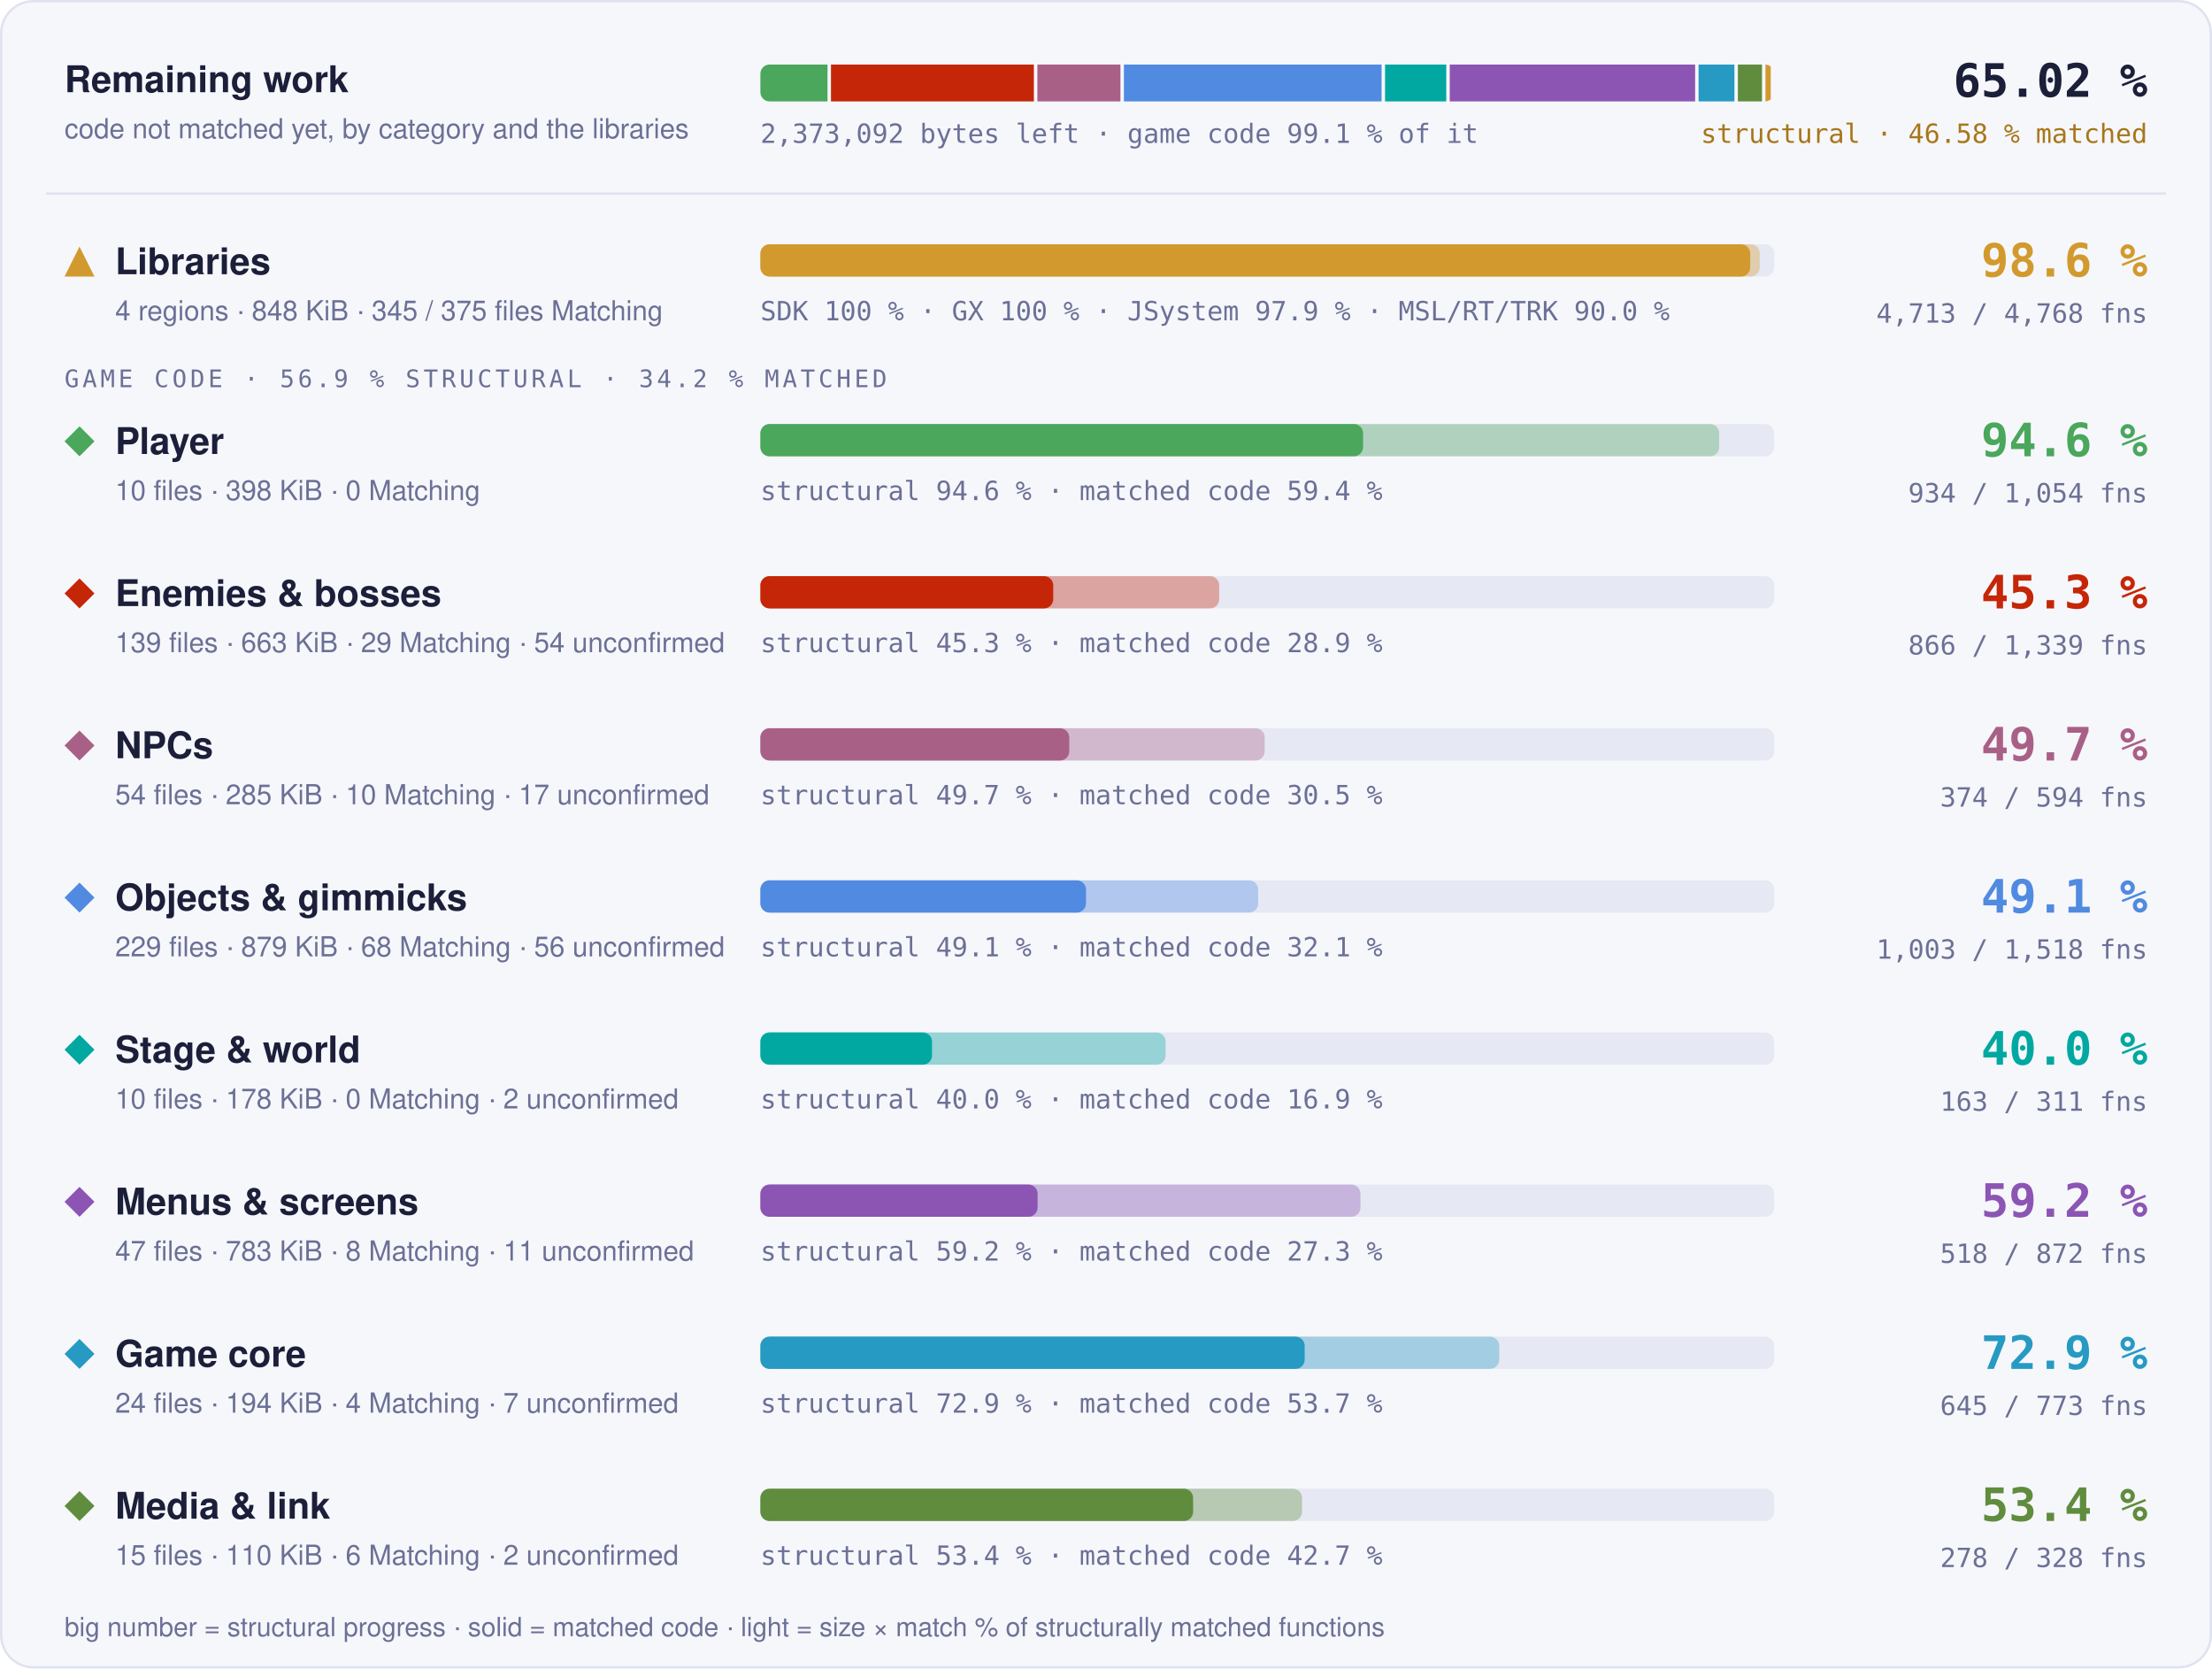
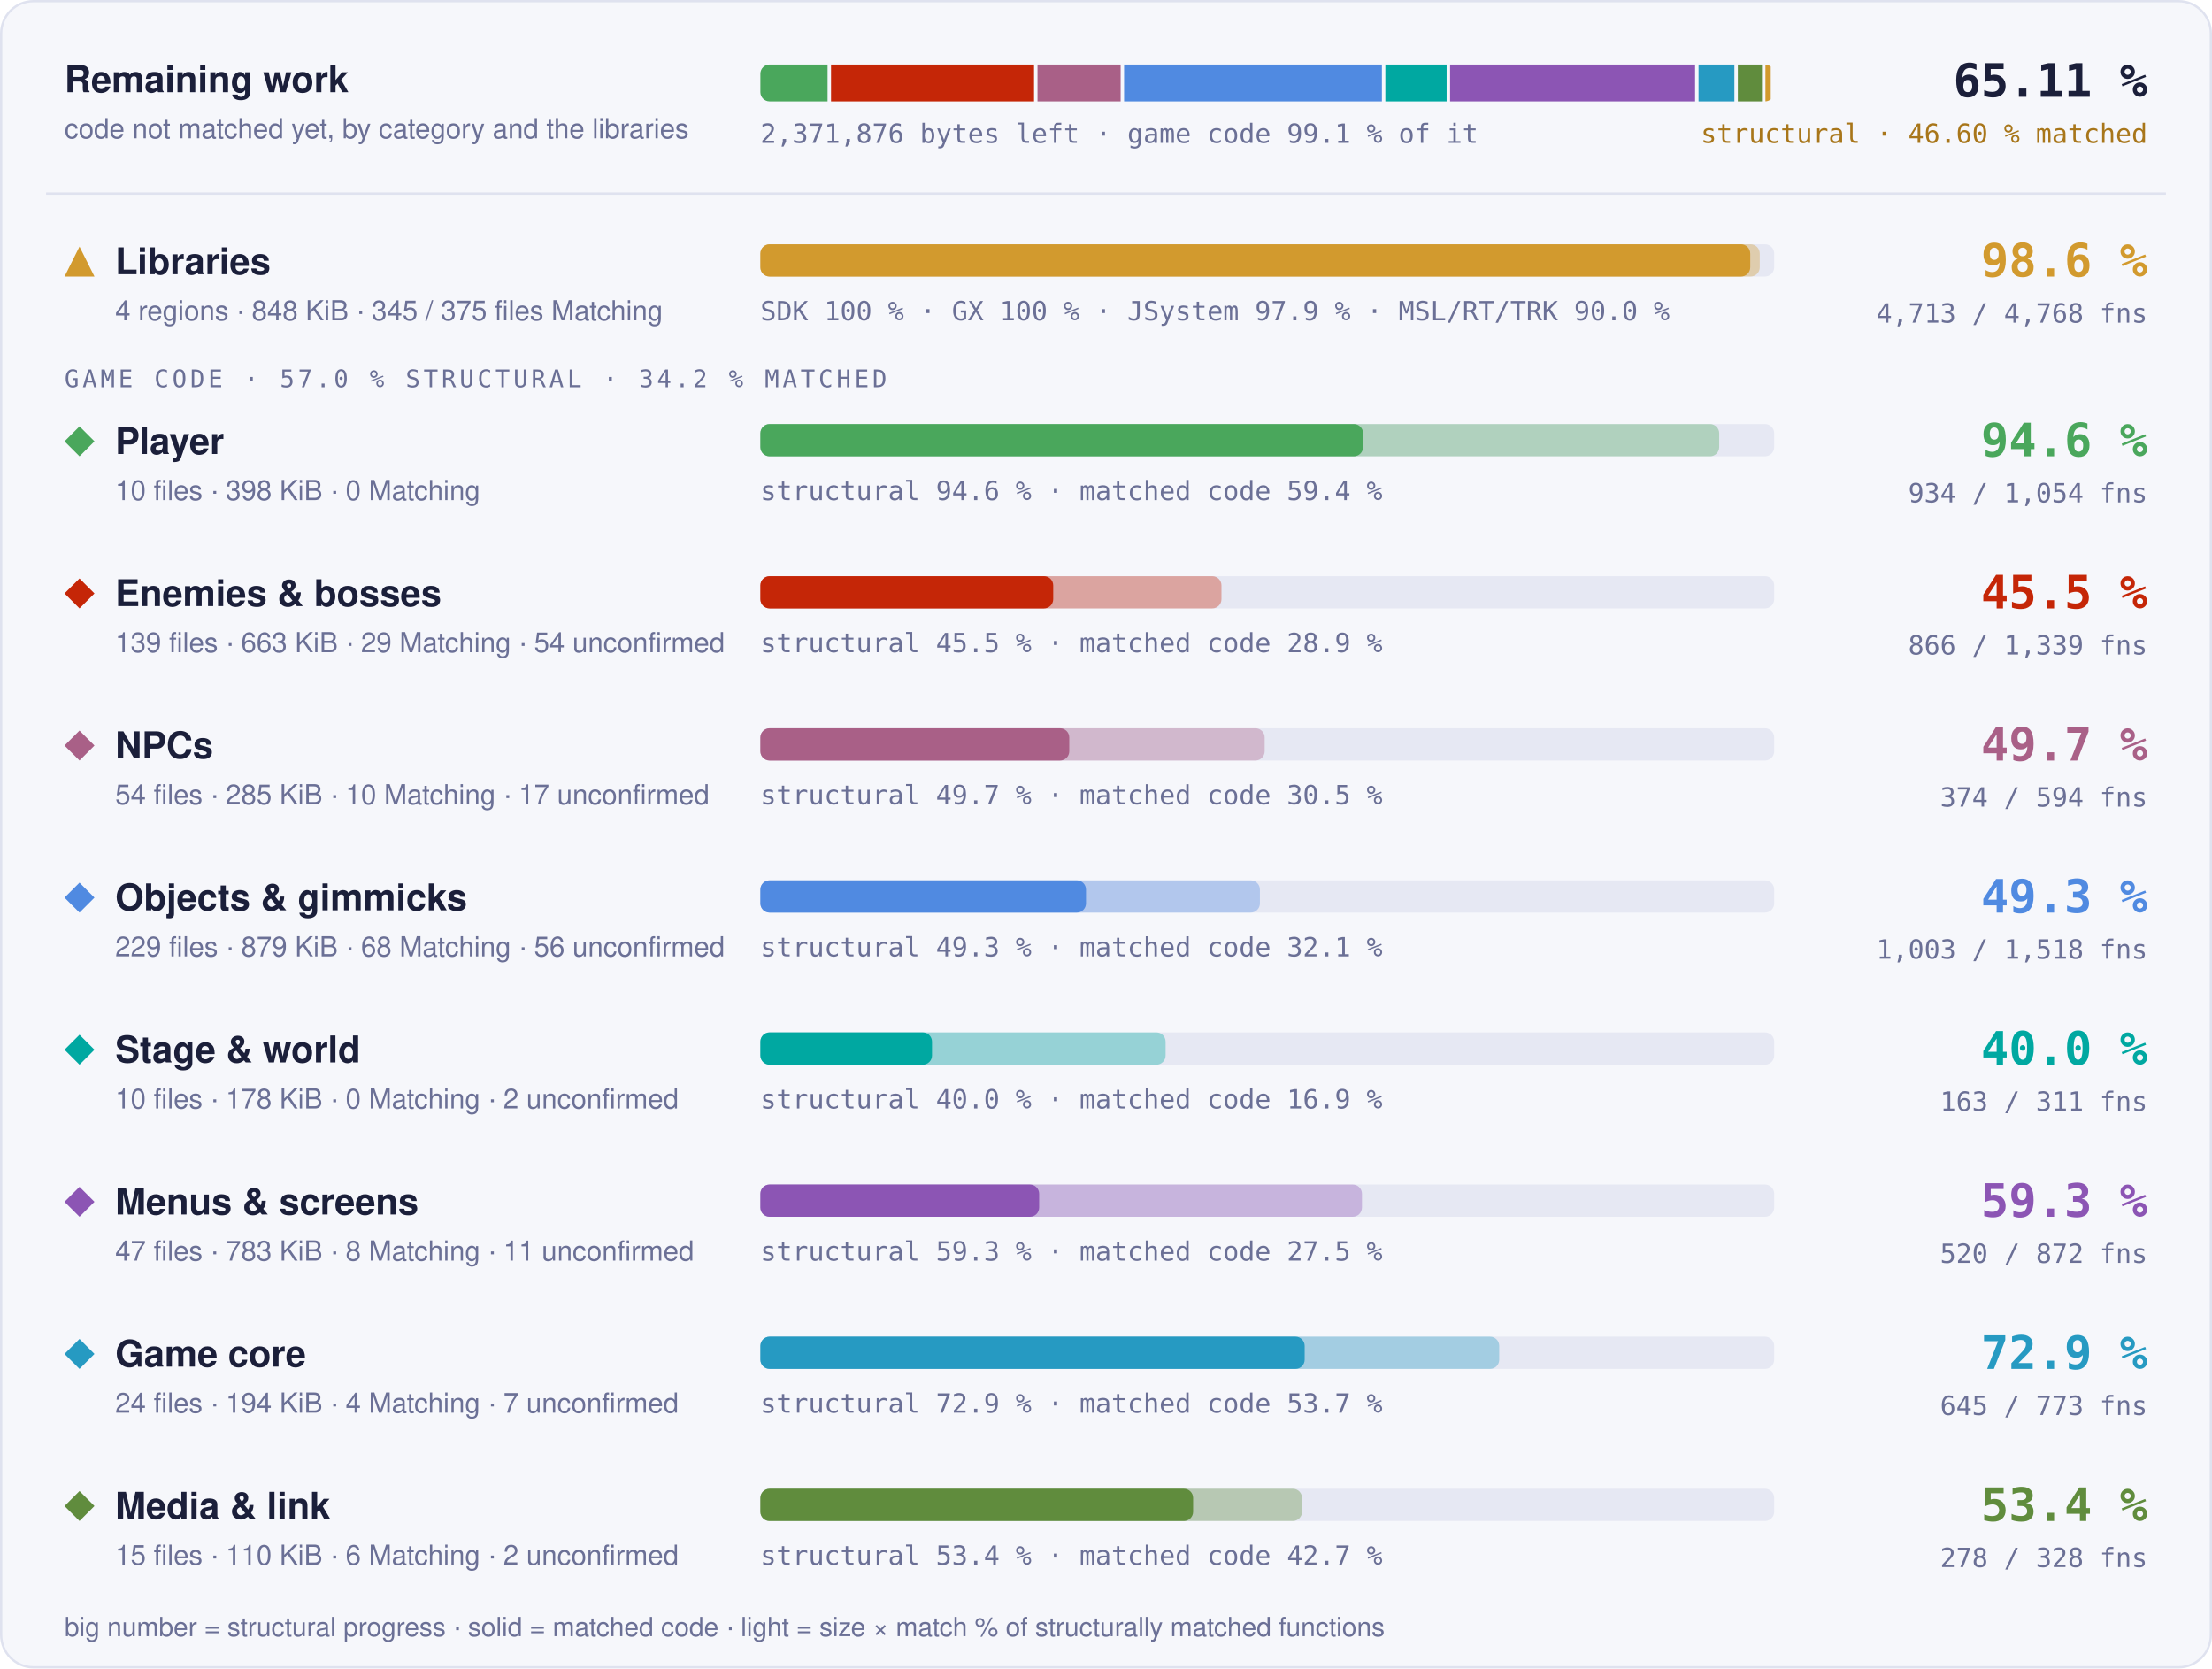
- <svg xmlns="http://www.w3.org/2000/svg" width="960" height="724" viewBox="0 0 960 724" role="img" aria-label="Progress overview: Libraries 98.6 % structural, 97.6 % matched code, 4713 of 4768 functions; Player 94.6 % structural, 59.4 % matched code, 934 of 1054 functions; Enemies &amp; bosses 45.3 % structural, 28.9 % matched code, 866 of 1339 functions; NPCs 49.7 % structural, 30.5 % matched code, 374 of 594 functions; Objects &amp; gimmicks 49.1 % structural, 32.1 % matched code, 1003 of 1518 functions; Stage &amp; world 40.0 % structural, 16.9 % matched code, 163 of 311 functions; Menus &amp; screens 59.2 % structural, 27.3 % matched code, 518 of 872 functions; Game core 72.9 % structural, 53.7 % matched code, 645 of 773 functions; Media &amp; link 53.4 % structural, 42.7 % matched code, 278 of 328 functions">
+ <svg xmlns="http://www.w3.org/2000/svg" width="960" height="724" viewBox="0 0 960 724" role="img" aria-label="Progress overview: Libraries 98.6 % structural, 97.6 % matched code, 4713 of 4768 functions; Player 94.6 % structural, 59.4 % matched code, 934 of 1054 functions; Enemies &amp; bosses 45.5 % structural, 28.9 % matched code, 866 of 1339 functions; NPCs 49.7 % structural, 30.5 % matched code, 374 of 594 functions; Objects &amp; gimmicks 49.3 % structural, 32.1 % matched code, 1003 of 1518 functions; Stage &amp; world 40.0 % structural, 16.9 % matched code, 163 of 311 functions; Menus &amp; screens 59.3 % structural, 27.5 % matched code, 520 of 872 functions; Game core 72.9 % structural, 53.7 % matched code, 645 of 773 functions; Media &amp; link 53.4 % structural, 42.7 % matched code, 278 of 328 functions">
  <style>text { font-family: -apple-system, BlinkMacSystemFont, 'Segoe UI', Helvetica, Arial, sans-serif; } .mono { font-family: ui-monospace, SFMono-Regular, 'SF Mono', Menlo, Consolas, monospace; } .grow { transform-box: fill-box; transform-origin: 0 50%; animation: grow 1.4s cubic-bezier(.2,.8,.2,1) both; } @keyframes grow { from { transform: scaleX(0); } } @media (prefers-reduced-motion: reduce) { * { animation: none !important; } }</style>
  <rect x="0.5" y="0.5" width="959" height="723" rx="14" fill="#f6f7fb" stroke="#dfe2ef" />
  <text x="28" y="40" font-size="16" font-weight="700" fill="#1b1f3a">Remaining work</text>
  <text x="28" y="60" font-size="12" fill="#6b7096">code not matched yet, by category and the libraries</text>
  <clipPath id="rw">
    <rect x="330" y="28" width="440" height="16" rx="4" />
  </clipPath>
  <g clip-path="url(#rw)">
-     <rect class="grow" x="330.00" y="28" width="29.14" height="16" fill="#4aa75c" />
-     <rect class="grow" x="360.64" y="28" width="88.06" height="16" fill="#c52607" />
-     <rect class="grow" x="450.21" y="28" width="36.06" height="16" fill="#a96087" />
-     <rect class="grow" x="487.77" y="28" width="111.83" height="16" fill="#508ae1" />
-     <rect class="grow" x="601.10" y="28" width="26.57" height="16" fill="#00a8a1" />
-     <rect class="grow" x="629.18" y="28" width="106.50" height="16" fill="#8c55b4" />
-     <rect class="grow" x="737.18" y="28" width="15.55" height="16" fill="#269ac2" />
-     <rect class="grow" x="754.23" y="28" width="10.47" height="16" fill="#608c3d" />
-     <rect class="grow" x="766.20" y="28" width="2.30" height="16" fill="#d29a2e" />
+     <rect class="grow" x="330.00" y="28" width="29.16" height="16" fill="#4aa75c" />
+     <rect class="grow" x="360.66" y="28" width="88.11" height="16" fill="#c52607" />
+     <rect class="grow" x="450.27" y="28" width="36.08" height="16" fill="#a96087" />
+     <rect class="grow" x="487.85" y="28" width="111.89" height="16" fill="#508ae1" />
+     <rect class="grow" x="601.24" y="28" width="26.59" height="16" fill="#00a8a1" />
+     <rect class="grow" x="629.33" y="28" width="106.33" height="16" fill="#8c55b4" />
+     <rect class="grow" x="737.16" y="28" width="15.56" height="16" fill="#269ac2" />
+     <rect class="grow" x="754.22" y="28" width="10.47" height="16" fill="#608c3d" />
+     <rect class="grow" x="766.19" y="28" width="2.31" height="16" fill="#d29a2e" />
  </g>
-   <text x="330" y="62" class="mono" font-size="11.5" fill="#6b7096">2,373,092 bytes left · game code 99.1 % of it</text>
-   <text x="932" y="42" text-anchor="end" class="mono" font-size="20" font-weight="700" fill="#1b1f3a">65.02 %</text>
-   <text x="932" y="62" text-anchor="end" class="mono" font-size="11.5" fill="#a8761a">structural · 46.58 % matched</text>
+   <text x="330" y="62" class="mono" font-size="11.5" fill="#6b7096">2,371,876 bytes left · game code 99.1 % of it</text>
+   <text x="932" y="42" text-anchor="end" class="mono" font-size="20" font-weight="700" fill="#1b1f3a">65.11 %</text>
+   <text x="932" y="62" text-anchor="end" class="mono" font-size="11.5" fill="#a8761a">structural · 46.60 % matched</text>
  <line x1="20" x2="940" y1="84" y2="84" stroke="#dfe2ef" />
  <g fill="#d29a2e">
    <path d="M34.5 107L41 120L28 120Z" />
  </g>
  <text x="50" y="119" font-size="16" font-weight="700" fill="#1b1f3a">Libraries</text>
  <text x="50" y="139" font-size="12" fill="#6b7096">4 regions · 848 KiB · 345 / 375 files Matching</text>
  <rect x="330" y="106" width="440" height="14" rx="4" fill="#e6e8f3" />
  <rect class="grow" style="animation-delay:0.0s" x="330" y="106" width="433.73" height="14" rx="4" fill="#d29a2e" fill-opacity="0.35" />
  <rect class="grow" style="animation-delay:0.0s" x="330" y="106" width="429.60" height="14" rx="4" fill="#d29a2e" />
  <text x="330" y="139" class="mono" font-size="11.5" fill="#6b7096">SDK 100 % · GX 100 % · JSystem 97.9 % · MSL/RT/TRK 90.0 %</text>
  <text x="932" y="120" text-anchor="end" class="mono" font-size="20" font-weight="700" fill="#d29a2e">98.6 %</text>
  <text x="932" y="140" text-anchor="end" class="mono" font-size="11.5" fill="#6b7096">4,713 / 4,768 fns</text>
-   <text x="28" y="168" class="mono" font-size="10.5" letter-spacing="0.14em" fill="#6b7096">GAME CODE · 56.9 % STRUCTURAL · 34.2 % MATCHED</text>
+   <text x="28" y="168" class="mono" font-size="10.5" letter-spacing="0.14em" fill="#6b7096">GAME CODE · 57.0 % STRUCTURAL · 34.2 % MATCHED</text>
  <g fill="#4aa75c">
    <path d="M34.5 185L41 191.5L34.5 198L28 191.5Z" />
  </g>
  <text x="50" y="197" font-size="16" font-weight="700" fill="#1b1f3a">Player</text>
  <text x="50" y="217" font-size="12" fill="#6b7096">10 files · 398 KiB · 0 Matching</text>
  <rect x="330" y="184" width="440" height="14" rx="4" fill="#e6e8f3" />
  <rect class="grow" style="animation-delay:0.1s" x="330" y="184" width="416.13" height="14" rx="4" fill="#4aa75c" fill-opacity="0.35" />
  <rect class="grow" style="animation-delay:0.1s" x="330" y="184" width="261.57" height="14" rx="4" fill="#4aa75c" />
  <text x="330" y="217" class="mono" font-size="11.5" fill="#6b7096">structural 94.6 % · matched code 59.4 %</text>
  <text x="932" y="198" text-anchor="end" class="mono" font-size="20" font-weight="700" fill="#4aa75c">94.6 %</text>
  <text x="932" y="218" text-anchor="end" class="mono" font-size="11.5" fill="#6b7096">934 / 1,054 fns</text>
  <g fill="#c52607">
    <path d="M34.5 251L41 257.5L34.5 264L28 257.5Z" />
  </g>
  <text x="50" y="263" font-size="16" font-weight="700" fill="#1b1f3a">Enemies &amp; bosses</text>
  <text x="50" y="283" font-size="12" fill="#6b7096">139 files · 663 KiB · 29 Matching · 54 unconfirmed</text>
  <rect x="330" y="250" width="440" height="14" rx="4" fill="#e6e8f3" />
-   <rect class="grow" style="animation-delay:0.2s" x="330" y="250" width="199.14" height="14" rx="4" fill="#c52607" fill-opacity="0.35" />
+   <rect class="grow" style="animation-delay:0.2s" x="330" y="250" width="200.11" height="14" rx="4" fill="#c52607" fill-opacity="0.35" />
  <rect class="grow" style="animation-delay:0.2s" x="330" y="250" width="127.09" height="14" rx="4" fill="#c52607" />
-   <text x="330" y="283" class="mono" font-size="11.5" fill="#6b7096">structural 45.3 % · matched code 28.9 %</text>
-   <text x="932" y="264" text-anchor="end" class="mono" font-size="20" font-weight="700" fill="#c52607">45.3 %</text>
+   <text x="330" y="283" class="mono" font-size="11.5" fill="#6b7096">structural 45.5 % · matched code 28.9 %</text>
+   <text x="932" y="264" text-anchor="end" class="mono" font-size="20" font-weight="700" fill="#c52607">45.5 %</text>
  <text x="932" y="284" text-anchor="end" class="mono" font-size="11.5" fill="#6b7096">866 / 1,339 fns</text>
  <g fill="#a96087">
    <path d="M34.5 317L41 323.5L34.5 330L28 323.5Z" />
  </g>
  <text x="50" y="329" font-size="16" font-weight="700" fill="#1b1f3a">NPCs</text>
  <text x="50" y="349" font-size="12" fill="#6b7096">54 files · 285 KiB · 10 Matching · 17 unconfirmed</text>
  <rect x="330" y="316" width="440" height="14" rx="4" fill="#e6e8f3" />
  <rect class="grow" style="animation-delay:0.3s" x="330" y="316" width="218.86" height="14" rx="4" fill="#a96087" fill-opacity="0.35" />
  <rect class="grow" style="animation-delay:0.3s" x="330" y="316" width="134.06" height="14" rx="4" fill="#a96087" />
  <text x="330" y="349" class="mono" font-size="11.5" fill="#6b7096">structural 49.7 % · matched code 30.5 %</text>
  <text x="932" y="330" text-anchor="end" class="mono" font-size="20" font-weight="700" fill="#a96087">49.7 %</text>
  <text x="932" y="350" text-anchor="end" class="mono" font-size="11.5" fill="#6b7096">374 / 594 fns</text>
  <g fill="#508ae1">
    <path d="M34.5 383L41 389.5L34.5 396L28 389.5Z" />
  </g>
  <text x="50" y="395" font-size="16" font-weight="700" fill="#1b1f3a">Objects &amp; gimmicks</text>
  <text x="50" y="415" font-size="12" fill="#6b7096">229 files · 879 KiB · 68 Matching · 56 unconfirmed</text>
  <rect x="330" y="382" width="440" height="14" rx="4" fill="#e6e8f3" />
-   <rect class="grow" style="animation-delay:0.4s" x="330" y="382" width="216.05" height="14" rx="4" fill="#508ae1" fill-opacity="0.35" />
+   <rect class="grow" style="animation-delay:0.4s" x="330" y="382" width="216.80" height="14" rx="4" fill="#508ae1" fill-opacity="0.35" />
  <rect class="grow" style="animation-delay:0.4s" x="330" y="382" width="141.32" height="14" rx="4" fill="#508ae1" />
-   <text x="330" y="415" class="mono" font-size="11.5" fill="#6b7096">structural 49.1 % · matched code 32.1 %</text>
-   <text x="932" y="396" text-anchor="end" class="mono" font-size="20" font-weight="700" fill="#508ae1">49.1 %</text>
+   <text x="330" y="415" class="mono" font-size="11.5" fill="#6b7096">structural 49.3 % · matched code 32.1 %</text>
+   <text x="932" y="396" text-anchor="end" class="mono" font-size="20" font-weight="700" fill="#508ae1">49.3 %</text>
  <text x="932" y="416" text-anchor="end" class="mono" font-size="11.5" fill="#6b7096">1,003 / 1,518 fns</text>
  <g fill="#00a8a1">
    <path d="M34.5 449L41 455.5L34.5 462L28 455.5Z" />
  </g>
  <text x="50" y="461" font-size="16" font-weight="700" fill="#1b1f3a">Stage &amp; world</text>
  <text x="50" y="481" font-size="12" fill="#6b7096">10 files · 178 KiB · 0 Matching · 2 unconfirmed</text>
  <rect x="330" y="448" width="440" height="14" rx="4" fill="#e6e8f3" />
  <rect class="grow" style="animation-delay:0.5s" x="330" y="448" width="175.86" height="14" rx="4" fill="#00a8a1" fill-opacity="0.35" />
  <rect class="grow" style="animation-delay:0.5s" x="330" y="448" width="74.49" height="14" rx="4" fill="#00a8a1" />
  <text x="330" y="481" class="mono" font-size="11.5" fill="#6b7096">structural 40.0 % · matched code 16.9 %</text>
  <text x="932" y="462" text-anchor="end" class="mono" font-size="20" font-weight="700" fill="#00a8a1">40.0 %</text>
  <text x="932" y="482" text-anchor="end" class="mono" font-size="11.5" fill="#6b7096">163 / 311 fns</text>
  <g fill="#8c55b4">
    <path d="M34.5 515L41 521.5L34.5 528L28 521.5Z" />
  </g>
  <text x="50" y="527" font-size="16" font-weight="700" fill="#1b1f3a">Menus &amp; screens</text>
  <text x="50" y="547" font-size="12" fill="#6b7096">47 files · 783 KiB · 8 Matching · 11 unconfirmed</text>
  <rect x="330" y="514" width="440" height="14" rx="4" fill="#e6e8f3" />
-   <rect class="grow" style="animation-delay:0.6s" x="330" y="514" width="260.43" height="14" rx="4" fill="#8c55b4" fill-opacity="0.35" />
-   <rect class="grow" style="animation-delay:0.6s" x="330" y="514" width="120.32" height="14" rx="4" fill="#8c55b4" />
-   <text x="330" y="547" class="mono" font-size="11.5" fill="#6b7096">structural 59.2 % · matched code 27.3 %</text>
-   <text x="932" y="528" text-anchor="end" class="mono" font-size="20" font-weight="700" fill="#8c55b4">59.2 %</text>
-   <text x="932" y="548" text-anchor="end" class="mono" font-size="11.5" fill="#6b7096">518 / 872 fns</text>
+   <rect class="grow" style="animation-delay:0.6s" x="330" y="514" width="261.09" height="14" rx="4" fill="#8c55b4" fill-opacity="0.35" />
+   <rect class="grow" style="animation-delay:0.6s" x="330" y="514" width="120.99" height="14" rx="4" fill="#8c55b4" />
+   <text x="330" y="547" class="mono" font-size="11.5" fill="#6b7096">structural 59.3 % · matched code 27.5 %</text>
+   <text x="932" y="528" text-anchor="end" class="mono" font-size="20" font-weight="700" fill="#8c55b4">59.3 %</text>
+   <text x="932" y="548" text-anchor="end" class="mono" font-size="11.5" fill="#6b7096">520 / 872 fns</text>
  <g fill="#269ac2">
    <path d="M34.5 581L41 587.5L34.5 594L28 587.5Z" />
  </g>
  <text x="50" y="593" font-size="16" font-weight="700" fill="#1b1f3a">Game core</text>
  <text x="50" y="613" font-size="12" fill="#6b7096">24 files · 194 KiB · 4 Matching · 7 unconfirmed</text>
  <rect x="330" y="580" width="440" height="14" rx="4" fill="#e6e8f3" />
  <rect class="grow" style="animation-delay:0.7s" x="330" y="580" width="320.66" height="14" rx="4" fill="#269ac2" fill-opacity="0.35" />
  <rect class="grow" style="animation-delay:0.7s" x="330" y="580" width="236.22" height="14" rx="4" fill="#269ac2" />
  <text x="330" y="613" class="mono" font-size="11.5" fill="#6b7096">structural 72.9 % · matched code 53.7 %</text>
  <text x="932" y="594" text-anchor="end" class="mono" font-size="20" font-weight="700" fill="#269ac2">72.9 %</text>
  <text x="932" y="614" text-anchor="end" class="mono" font-size="11.5" fill="#6b7096">645 / 773 fns</text>
  <g fill="#608c3d">
    <path d="M34.5 647L41 653.5L34.5 660L28 653.5Z" />
  </g>
  <text x="50" y="659" font-size="16" font-weight="700" fill="#1b1f3a">Media &amp; link</text>
  <text x="50" y="679" font-size="12" fill="#6b7096">15 files · 110 KiB · 6 Matching · 2 unconfirmed</text>
  <rect x="330" y="646" width="440" height="14" rx="4" fill="#e6e8f3" />
  <rect class="grow" style="animation-delay:0.8s" x="330" y="646" width="235.08" height="14" rx="4" fill="#608c3d" fill-opacity="0.35" />
  <rect class="grow" style="animation-delay:0.8s" x="330" y="646" width="187.81" height="14" rx="4" fill="#608c3d" />
  <text x="330" y="679" class="mono" font-size="11.5" fill="#6b7096">structural 53.4 % · matched code 42.7 %</text>
  <text x="932" y="660" text-anchor="end" class="mono" font-size="20" font-weight="700" fill="#608c3d">53.4 %</text>
  <text x="932" y="680" text-anchor="end" class="mono" font-size="11.5" fill="#6b7096">278 / 328 fns</text>
  <text x="28" y="710" font-size="11.5" fill="#6b7096">big number = structural progress · solid = matched code · light = size × match % of structurally matched functions</text>
</svg>
